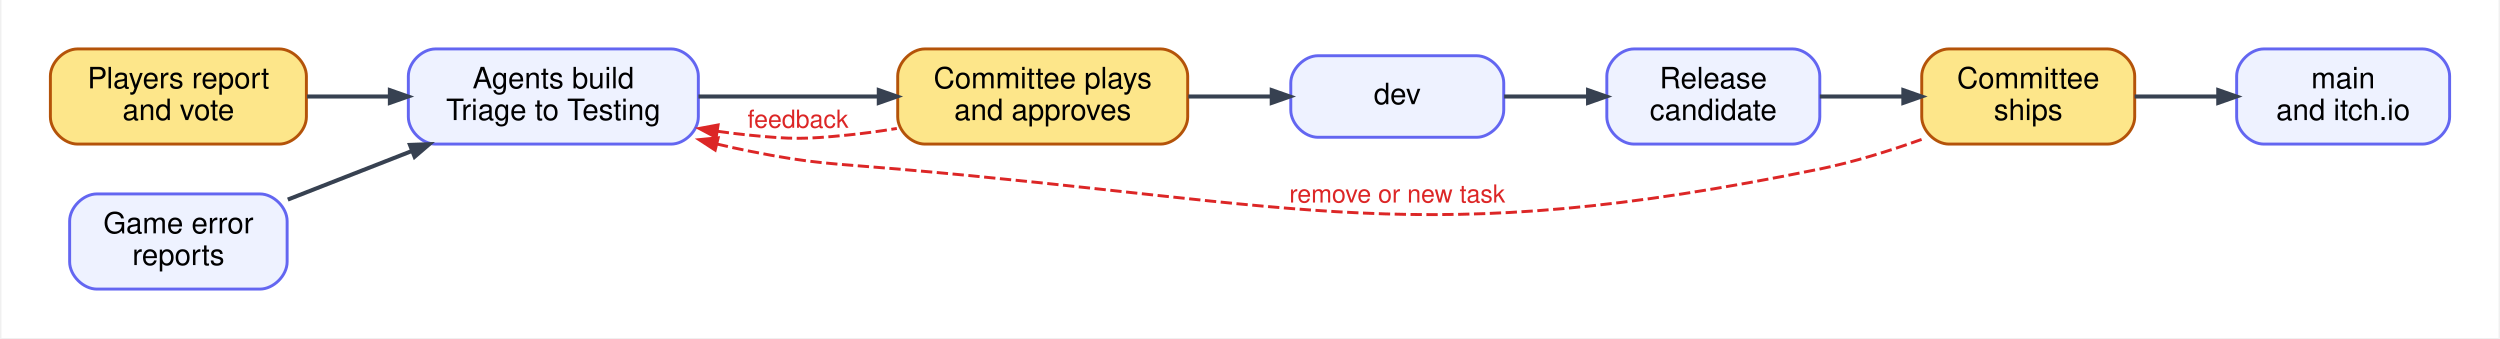
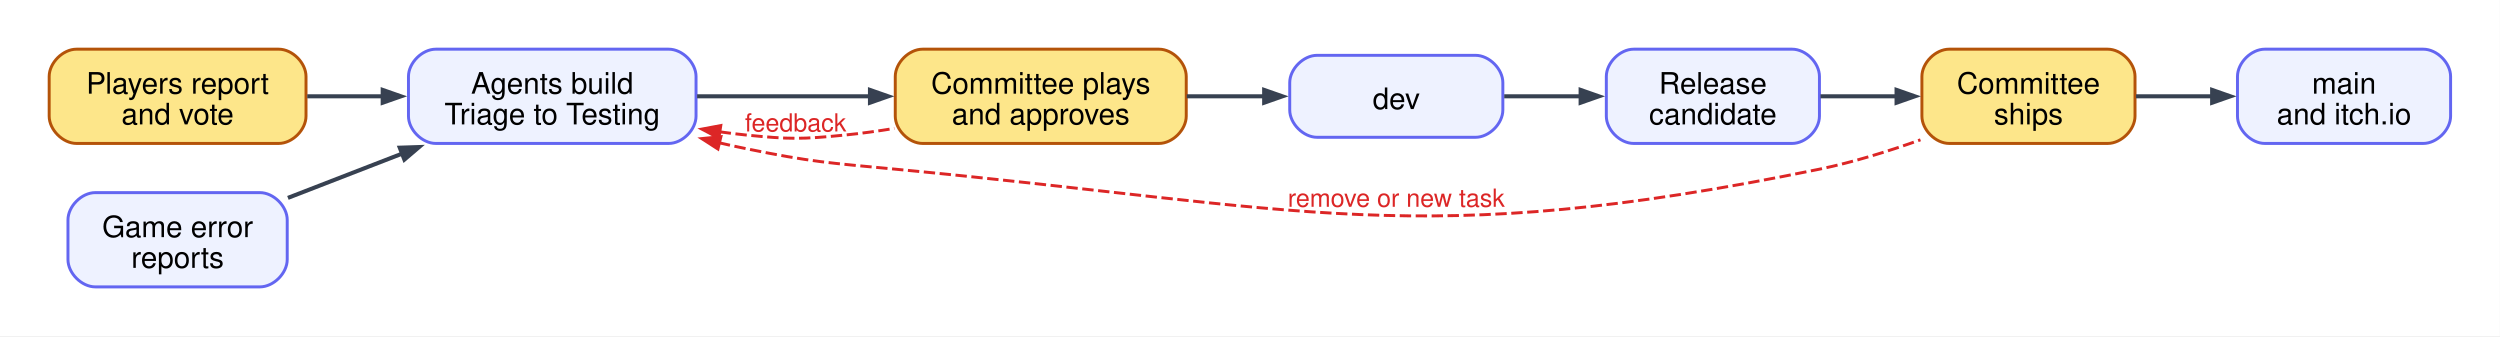
- <svg xmlns="http://www.w3.org/2000/svg" width="1102pt" height="149pt" viewBox="0.00 0.00 1102.20 149.20">
-   <g id="graph0" class="graph" transform="scale(1 1) rotate(0) translate(21.6 127.6)">
-     <polygon fill="white" stroke="transparent" points="-21.6,21.6 -21.6,-127.6 1080.6,-127.6 1080.6,21.6 -21.6,21.6" />
+ <svg xmlns="http://www.w3.org/2000/svg" width="1098pt" height="148pt" viewBox="0.00 0.00 1098.00 148.00">
+   <g id="graph0" class="graph" transform="scale(1 1) rotate(0) translate(21.6 126)">
+     <polygon fill="white" stroke="none" points="-21.6,21.6 -21.6,-126 1076.3,-126 1076.3,21.6 -21.6,21.6" />
    <g id="node1" class="node">
-       <path fill="#fde68a" stroke="#b45309" stroke-width="1.3" d="M101,-106C101,-106 12,-106 12,-106 6,-106 0,-100 0,-94 0,-94 0,-76 0,-76 0,-70 6,-64 12,-64 12,-64 101,-64 101,-64 107,-64 113,-70 113,-76 113,-76 113,-94 113,-94 113,-100 107,-106 101,-106" />
-       <text text-anchor="middle" x="56.5" y="-88.6" font-family="Helvetica,sans-Serif" font-size="13.00">Players report</text>
-       <text text-anchor="middle" x="56.5" y="-74.6" font-family="Helvetica,sans-Serif" font-size="13.00">and vote</text>
+       <path fill="#fde68a" stroke="#b45309" stroke-width="1.3" d="M100.8,-104.4C100.8,-104.4 12,-104.4 12,-104.4 6,-104.4 0,-98.4 0,-92.4 0,-92.4 0,-75 0,-75 0,-69 6,-63 12,-63 12,-63 100.8,-63 100.8,-63 106.8,-63 112.8,-69 112.8,-75 112.8,-75 112.8,-92.4 112.8,-92.4 112.8,-98.4 106.8,-104.4 100.8,-104.4" />
+       <text xml:space="preserve" text-anchor="middle" x="56.4" y="-84.85" font-family="Helvetica,sans-Serif" font-size="13.00">Players report</text>
+       <text xml:space="preserve" text-anchor="middle" x="56.4" y="-71.35" font-family="Helvetica,sans-Serif" font-size="13.00">and vote</text>
    </g>
    <g id="node2" class="node">
-       <path fill="#eef2ff" stroke="#6366f1" stroke-width="1.3" d="M274,-106C274,-106 170,-106 170,-106 164,-106 158,-100 158,-94 158,-94 158,-76 158,-76 158,-70 164,-64 170,-64 170,-64 274,-64 274,-64 280,-64 286,-70 286,-76 286,-76 286,-94 286,-94 286,-100 280,-106 274,-106" />
-       <text text-anchor="middle" x="222" y="-88.6" font-family="Helvetica,sans-Serif" font-size="13.00">Agents build</text>
-       <text text-anchor="middle" x="222" y="-74.6" font-family="Helvetica,sans-Serif" font-size="13.00">Triage to Testing</text>
+       <path fill="#eef2ff" stroke="#6366f1" stroke-width="1.3" d="M272.1,-104.4C272.1,-104.4 169.8,-104.4 169.8,-104.4 163.8,-104.4 157.8,-98.4 157.8,-92.4 157.8,-92.4 157.8,-75 157.8,-75 157.8,-69 163.8,-63 169.8,-63 169.8,-63 272.1,-63 272.1,-63 278.1,-63 284.1,-69 284.1,-75 284.1,-75 284.1,-92.4 284.1,-92.4 284.1,-98.4 278.1,-104.4 272.1,-104.4" />
+       <text xml:space="preserve" text-anchor="middle" x="220.95" y="-84.85" font-family="Helvetica,sans-Serif" font-size="13.00">Agents build</text>
+       <text xml:space="preserve" text-anchor="middle" x="220.95" y="-71.35" font-family="Helvetica,sans-Serif" font-size="13.00">Triage to Testing</text>
    </g>
    <g id="edge1" class="edge">
-       <path fill="none" stroke="#374151" stroke-width="1.8" d="M113.31,-85C124.96,-85 137.4,-85 149.52,-85" />
-       <polygon fill="#374151" stroke="#374151" stroke-width="1.8" points="149.86,-87.8 157.86,-85 149.86,-82.2 149.86,-87.8" />
+       <path fill="none" stroke="#374151" stroke-width="1.8" d="M113.34,-83.7C124.06,-83.7 135.43,-83.7 146.6,-83.7" />
+       <polygon fill="#374151" stroke="#374151" stroke-width="1.8" points="146.49,-86.5 154.49,-83.7 146.49,-80.9 146.49,-86.5" />
    </g>
    <g id="node3" class="node">
-       <path fill="#fde68a" stroke="#b45309" stroke-width="1.3" d="M490,-106C490,-106 386,-106 386,-106 380,-106 374,-100 374,-94 374,-94 374,-76 374,-76 374,-70 380,-64 386,-64 386,-64 490,-64 490,-64 496,-64 502,-70 502,-76 502,-76 502,-94 502,-94 502,-100 496,-106 490,-106" />
-       <text text-anchor="middle" x="438" y="-88.6" font-family="Helvetica,sans-Serif" font-size="13.00">Committee plays</text>
-       <text text-anchor="middle" x="438" y="-74.6" font-family="Helvetica,sans-Serif" font-size="13.00">and approves</text>
+       <path fill="#fde68a" stroke="#b45309" stroke-width="1.3" d="M487.4,-104.4C487.4,-104.4 383.6,-104.4 383.6,-104.4 377.6,-104.4 371.6,-98.4 371.6,-92.4 371.6,-92.4 371.6,-75 371.6,-75 371.6,-69 377.6,-63 383.6,-63 383.6,-63 487.4,-63 487.4,-63 493.4,-63 499.4,-69 499.4,-75 499.4,-75 499.4,-92.4 499.4,-92.4 499.4,-98.4 493.4,-104.4 487.4,-104.4" />
+       <text xml:space="preserve" text-anchor="middle" x="435.5" y="-84.85" font-family="Helvetica,sans-Serif" font-size="13.00">Committee plays</text>
+       <text xml:space="preserve" text-anchor="middle" x="435.5" y="-71.35" font-family="Helvetica,sans-Serif" font-size="13.00">and approves</text>
    </g>
    <g id="edge2" class="edge">
-       <path fill="none" stroke="#374151" stroke-width="1.8" d="M286.05,-85C310.97,-85 339.74,-85 365.44,-85" />
-       <polygon fill="#374151" stroke="#374151" stroke-width="1.8" points="365.66,-87.8 373.66,-85 365.66,-82.2 365.66,-87.8" />
+       <path fill="none" stroke="#374151" stroke-width="1.8" d="M284.57,-83.7C308.47,-83.7 335.92,-83.7 360.76,-83.7" />
+       <polygon fill="#374151" stroke="#374151" stroke-width="1.8" points="360.5,-86.5 368.5,-83.7 360.5,-80.9 360.5,-86.5" />
    </g>
    <g id="edge8" class="edge">
-       <path fill="none" stroke="#dc2626" stroke-width="1.3" stroke-dasharray="5,2" d="M294.56,-69.64C299.09,-69 303.6,-68.44 308,-68 327.46,-66.07 332.54,-66.07 352,-68 359.04,-68.7 366.36,-69.71 373.62,-70.9" />
-       <polygon fill="#dc2626" stroke="#dc2626" stroke-width="1.3" points="293.86,-66.92 286.38,-70.9 294.72,-72.45 293.86,-66.92" />
-       <text text-anchor="middle" x="330" y="-71.2" font-family="Helvetica,sans-Serif" font-size="11.00" fill="#dc2626">feedback</text>
+       <path fill="none" stroke="#dc2626" stroke-width="1.3" stroke-dasharray="5,2" d="M294.47,-68.11C298.39,-67.56 302.29,-67.08 306.1,-66.7 325.34,-64.78 330.36,-64.79 349.6,-66.7 356.63,-67.4 363.94,-68.41 371.19,-69.6" />
+       <polygon fill="#dc2626" stroke="#dc2626" stroke-width="1.3" points="294.12,-65.33 286.64,-69.3 294.97,-70.86 294.12,-65.33" />
+       <text xml:space="preserve" text-anchor="middle" x="327.85" y="-68.25" font-family="Helvetica,sans-Serif" font-size="11.00" fill="#dc2626">feedback</text>
    </g>
    <g id="node6" class="node">
-       <path fill="#fde68a" stroke="#b45309" stroke-width="1.3" d="M908,-106C908,-106 838,-106 838,-106 832,-106 826,-100 826,-94 826,-94 826,-76 826,-76 826,-70 832,-64 838,-64 838,-64 908,-64 908,-64 914,-64 920,-70 920,-76 920,-76 920,-94 920,-94 920,-100 914,-106 908,-106" />
-       <text text-anchor="middle" x="873" y="-88.6" font-family="Helvetica,sans-Serif" font-size="13.00">Committee</text>
-       <text text-anchor="middle" x="873" y="-74.6" font-family="Helvetica,sans-Serif" font-size="13.00">ships</text>
+       <path fill="#fde68a" stroke="#b45309" stroke-width="1.3" d="M904.1,-104.4C904.1,-104.4 834.5,-104.4 834.5,-104.4 828.5,-104.4 822.5,-98.4 822.5,-92.4 822.5,-92.4 822.5,-75 822.5,-75 822.5,-69 828.5,-63 834.5,-63 834.5,-63 904.1,-63 904.1,-63 910.1,-63 916.1,-69 916.1,-75 916.1,-75 916.1,-92.4 916.1,-92.4 916.1,-98.4 910.1,-104.4 904.1,-104.4" />
+       <text xml:space="preserve" text-anchor="middle" x="869.3" y="-84.85" font-family="Helvetica,sans-Serif" font-size="13.00">Committee</text>
+       <text xml:space="preserve" text-anchor="middle" x="869.3" y="-71.35" font-family="Helvetica,sans-Serif" font-size="13.00">ships</text>
    </g>
    <g id="edge9" class="edge">
-       <path fill="none" stroke="#dc2626" stroke-width="1.3" stroke-dasharray="5,2" d="M294.18,-64.04C298.84,-62.93 303.47,-61.91 308,-61 336.97,-55.19 344.56,-55.55 374,-53 554.22,-37.41 603.77,-16.81 781,-53 795.93,-56.05 811.75,-60.97 825.93,-66.06" />
-       <polygon fill="#dc2626" stroke="#dc2626" stroke-width="1.3" points="293.43,-61.34 286.33,-65.96 294.76,-66.78 293.43,-61.34" />
-       <text text-anchor="middle" x="594.5" y="-38.2" font-family="Helvetica,sans-Serif" font-size="11.00" fill="#dc2626">remove or new task</text>
+       <path fill="none" stroke="#dc2626" stroke-width="1.3" stroke-dasharray="5,2" d="M294.13,-63.32C298.17,-62.38 302.18,-61.5 306.1,-60.7 334.89,-54.81 342.35,-54.47 371.6,-51.7 551.2,-34.71 600.76,-15.54 777.5,-51.7 792.24,-54.72 807.84,-59.57 821.87,-64.59" />
+       <polygon fill="#dc2626" stroke="#dc2626" stroke-width="1.3" points="293.72,-60.54 286.6,-65.13 295.03,-65.98 293.72,-60.54" />
+       <text xml:space="preserve" text-anchor="middle" x="591.65" y="-35.17" font-family="Helvetica,sans-Serif" font-size="11.00" fill="#dc2626">remove or new task</text>
    </g>
    <g id="node4" class="node">
-       <path fill="#eef2ff" stroke="#6366f1" stroke-width="1.3" d="M629.5,-103C629.5,-103 559.5,-103 559.5,-103 553.5,-103 547.5,-97 547.5,-91 547.5,-91 547.5,-79 547.5,-79 547.5,-73 553.5,-67 559.5,-67 559.5,-67 629.5,-67 629.5,-67 635.5,-67 641.5,-73 641.5,-79 641.5,-79 641.5,-91 641.5,-91 641.5,-97 635.5,-103 629.5,-103" />
-       <text text-anchor="middle" x="594.5" y="-81.6" font-family="Helvetica,sans-Serif" font-size="13.00">dev</text>
+       <path fill="#eef2ff" stroke="#6366f1" stroke-width="1.3" d="M626.45,-101.7C626.45,-101.7 556.85,-101.7 556.85,-101.7 550.85,-101.7 544.85,-95.7 544.85,-89.7 544.85,-89.7 544.85,-77.7 544.85,-77.7 544.85,-71.7 550.85,-65.7 556.85,-65.7 556.85,-65.7 626.45,-65.7 626.45,-65.7 632.45,-65.7 638.45,-71.7 638.45,-77.7 638.45,-77.7 638.45,-89.7 638.45,-89.7 638.45,-95.7 632.45,-101.7 626.45,-101.7" />
+       <text xml:space="preserve" text-anchor="middle" x="591.65" y="-78.1" font-family="Helvetica,sans-Serif" font-size="13.00">dev</text>
    </g>
    <g id="edge3" class="edge">
-       <path fill="none" stroke="#374151" stroke-width="1.8" d="M502.29,-85C514.47,-85 527.14,-85 539.02,-85" />
-       <polygon fill="#374151" stroke="#374151" stroke-width="1.8" points="539.1,-87.8 547.1,-85 539.1,-82.2 539.1,-87.8" />
+       <path fill="none" stroke="#374151" stroke-width="1.8" d="M499.64,-83.7C510.99,-83.7 522.74,-83.7 533.89,-83.7" />
+       <polygon fill="#374151" stroke="#374151" stroke-width="1.8" points="533.63,-86.5 541.63,-83.7 533.63,-80.9 533.63,-86.5" />
    </g>
    <g id="node5" class="node">
-       <path fill="#eef2ff" stroke="#6366f1" stroke-width="1.3" d="M769,-106C769,-106 699,-106 699,-106 693,-106 687,-100 687,-94 687,-94 687,-76 687,-76 687,-70 693,-64 699,-64 699,-64 769,-64 769,-64 775,-64 781,-70 781,-76 781,-76 781,-94 781,-94 781,-100 775,-106 769,-106" />
-       <text text-anchor="middle" x="734" y="-88.6" font-family="Helvetica,sans-Serif" font-size="13.00">Release</text>
-       <text text-anchor="middle" x="734" y="-74.6" font-family="Helvetica,sans-Serif" font-size="13.00">candidate</text>
+       <path fill="#eef2ff" stroke="#6366f1" stroke-width="1.3" d="M765.5,-104.4C765.5,-104.4 695.9,-104.4 695.9,-104.4 689.9,-104.4 683.9,-98.4 683.9,-92.4 683.9,-92.4 683.9,-75 683.9,-75 683.9,-69 689.9,-63 695.9,-63 695.9,-63 765.5,-63 765.5,-63 771.5,-63 777.5,-69 777.5,-75 777.5,-75 777.5,-92.4 777.5,-92.4 777.5,-98.4 771.5,-104.4 765.5,-104.4" />
+       <text xml:space="preserve" text-anchor="middle" x="730.7" y="-84.85" font-family="Helvetica,sans-Serif" font-size="13.00">Release</text>
+       <text xml:space="preserve" text-anchor="middle" x="730.7" y="-71.35" font-family="Helvetica,sans-Serif" font-size="13.00">candidate</text>
    </g>
    <g id="edge4" class="edge">
-       <path fill="none" stroke="#374151" stroke-width="1.8" d="M641.67,-85C653.46,-85 666.25,-85 678.41,-85" />
-       <polygon fill="#374151" stroke="#374151" stroke-width="1.8" points="678.72,-87.8 686.72,-85 678.72,-82.2 678.72,-87.8" />
+       <path fill="none" stroke="#374151" stroke-width="1.8" d="M639.05,-83.7C649.88,-83.7 661.53,-83.7 672.76,-83.7" />
+       <polygon fill="#374151" stroke="#374151" stroke-width="1.8" points="672.62,-86.5 680.62,-83.7 672.62,-80.9 672.62,-86.5" />
    </g>
    <g id="edge5" class="edge">
-       <path fill="none" stroke="#374151" stroke-width="1.8" d="M781,-85C792.75,-85 805.49,-85 817.61,-85" />
-       <polygon fill="#374151" stroke="#374151" stroke-width="1.8" points="817.89,-87.8 825.89,-85 817.89,-82.2 817.89,-87.8" />
+       <path fill="none" stroke="#374151" stroke-width="1.8" d="M777.95,-83.7C788.74,-83.7 800.35,-83.7 811.54,-83.7" />
+       <polygon fill="#374151" stroke="#374151" stroke-width="1.8" points="811.38,-86.5 819.38,-83.7 811.38,-80.9 811.38,-86.5" />
    </g>
    <g id="node7" class="node">
-       <path fill="#eef2ff" stroke="#6366f1" stroke-width="1.3" d="M1047,-106C1047,-106 977,-106 977,-106 971,-106 965,-100 965,-94 965,-94 965,-76 965,-76 965,-70 971,-64 977,-64 977,-64 1047,-64 1047,-64 1053,-64 1059,-70 1059,-76 1059,-76 1059,-94 1059,-94 1059,-100 1053,-106 1047,-106" />
-       <text text-anchor="middle" x="1012" y="-88.6" font-family="Helvetica,sans-Serif" font-size="13.00">main</text>
-       <text text-anchor="middle" x="1012" y="-74.6" font-family="Helvetica,sans-Serif" font-size="13.00">and itch.io</text>
+       <path fill="#eef2ff" stroke="#6366f1" stroke-width="1.3" d="M1042.7,-104.4C1042.7,-104.4 973.1,-104.4 973.1,-104.4 967.1,-104.4 961.1,-98.4 961.1,-92.4 961.1,-92.4 961.1,-75 961.1,-75 961.1,-69 967.1,-63 973.1,-63 973.1,-63 1042.7,-63 1042.7,-63 1048.7,-63 1054.7,-69 1054.7,-75 1054.7,-75 1054.7,-92.4 1054.7,-92.4 1054.7,-98.4 1048.7,-104.4 1042.7,-104.4" />
+       <text xml:space="preserve" text-anchor="middle" x="1007.9" y="-84.85" font-family="Helvetica,sans-Serif" font-size="13.00">main</text>
+       <text xml:space="preserve" text-anchor="middle" x="1007.9" y="-71.35" font-family="Helvetica,sans-Serif" font-size="13.00">and itch.io</text>
    </g>
    <g id="edge6" class="edge">
-       <path fill="none" stroke="#374151" stroke-width="1.8" d="M920,-85C931.75,-85 944.49,-85 956.61,-85" />
-       <polygon fill="#374151" stroke="#374151" stroke-width="1.8" points="956.89,-87.8 964.89,-85 956.89,-82.2 956.89,-87.8" />
+       <path fill="none" stroke="#374151" stroke-width="1.8" d="M916.55,-83.7C927.34,-83.7 938.95,-83.7 950.14,-83.7" />
+       <polygon fill="#374151" stroke="#374151" stroke-width="1.8" points="949.98,-86.5 957.98,-83.7 949.98,-80.9 949.98,-86.5" />
    </g>
    <g id="node8" class="node">
-       <path fill="#eef2ff" stroke="#6366f1" stroke-width="1.3" d="M92.5,-42C92.5,-42 20.5,-42 20.5,-42 14.5,-42 8.5,-36 8.5,-30 8.5,-30 8.5,-12 8.5,-12 8.5,-6 14.5,0 20.5,0 20.5,0 92.5,0 92.5,0 98.5,0 104.5,-6 104.5,-12 104.5,-12 104.5,-30 104.5,-30 104.5,-36 98.5,-42 92.5,-42" />
-       <text text-anchor="middle" x="56.5" y="-24.6" font-family="Helvetica,sans-Serif" font-size="13.00">Game error</text>
-       <text text-anchor="middle" x="56.5" y="-10.6" font-family="Helvetica,sans-Serif" font-size="13.00">reports</text>
+       <path fill="#eef2ff" stroke="#6366f1" stroke-width="1.3" d="M92.55,-41.4C92.55,-41.4 20.25,-41.4 20.25,-41.4 14.25,-41.4 8.25,-35.4 8.25,-29.4 8.25,-29.4 8.25,-12 8.25,-12 8.25,-6 14.25,0 20.25,0 20.25,0 92.55,0 92.55,0 98.55,0 104.55,-6 104.55,-12 104.55,-12 104.55,-29.4 104.55,-29.4 104.55,-35.4 98.55,-41.4 92.55,-41.4" />
+       <text xml:space="preserve" text-anchor="middle" x="56.4" y="-21.85" font-family="Helvetica,sans-Serif" font-size="13.00">Game error</text>
+       <text xml:space="preserve" text-anchor="middle" x="56.4" y="-8.35" font-family="Helvetica,sans-Serif" font-size="13.00">reports</text>
    </g>
    <g id="edge7" class="edge">
-       <path fill="none" stroke="#374151" stroke-width="1.8" d="M104.79,-39.51C121.87,-46.2 141.41,-53.85 159.53,-60.94" />
-       <polygon fill="#374151" stroke="#374151" stroke-width="1.8" points="158.73,-63.63 167.2,-63.94 160.77,-58.42 158.73,-63.63" />
+       <path fill="none" stroke="#374151" stroke-width="1.8" d="M104.85,-39.09C120.6,-45.19 138.4,-52.1 155.22,-58.61" />
+       <polygon fill="#374151" stroke="#374151" stroke-width="1.8" points="153.98,-61.13 162.45,-61.41 156,-55.91 153.98,-61.13" />
    </g>
  </g>
</svg>
